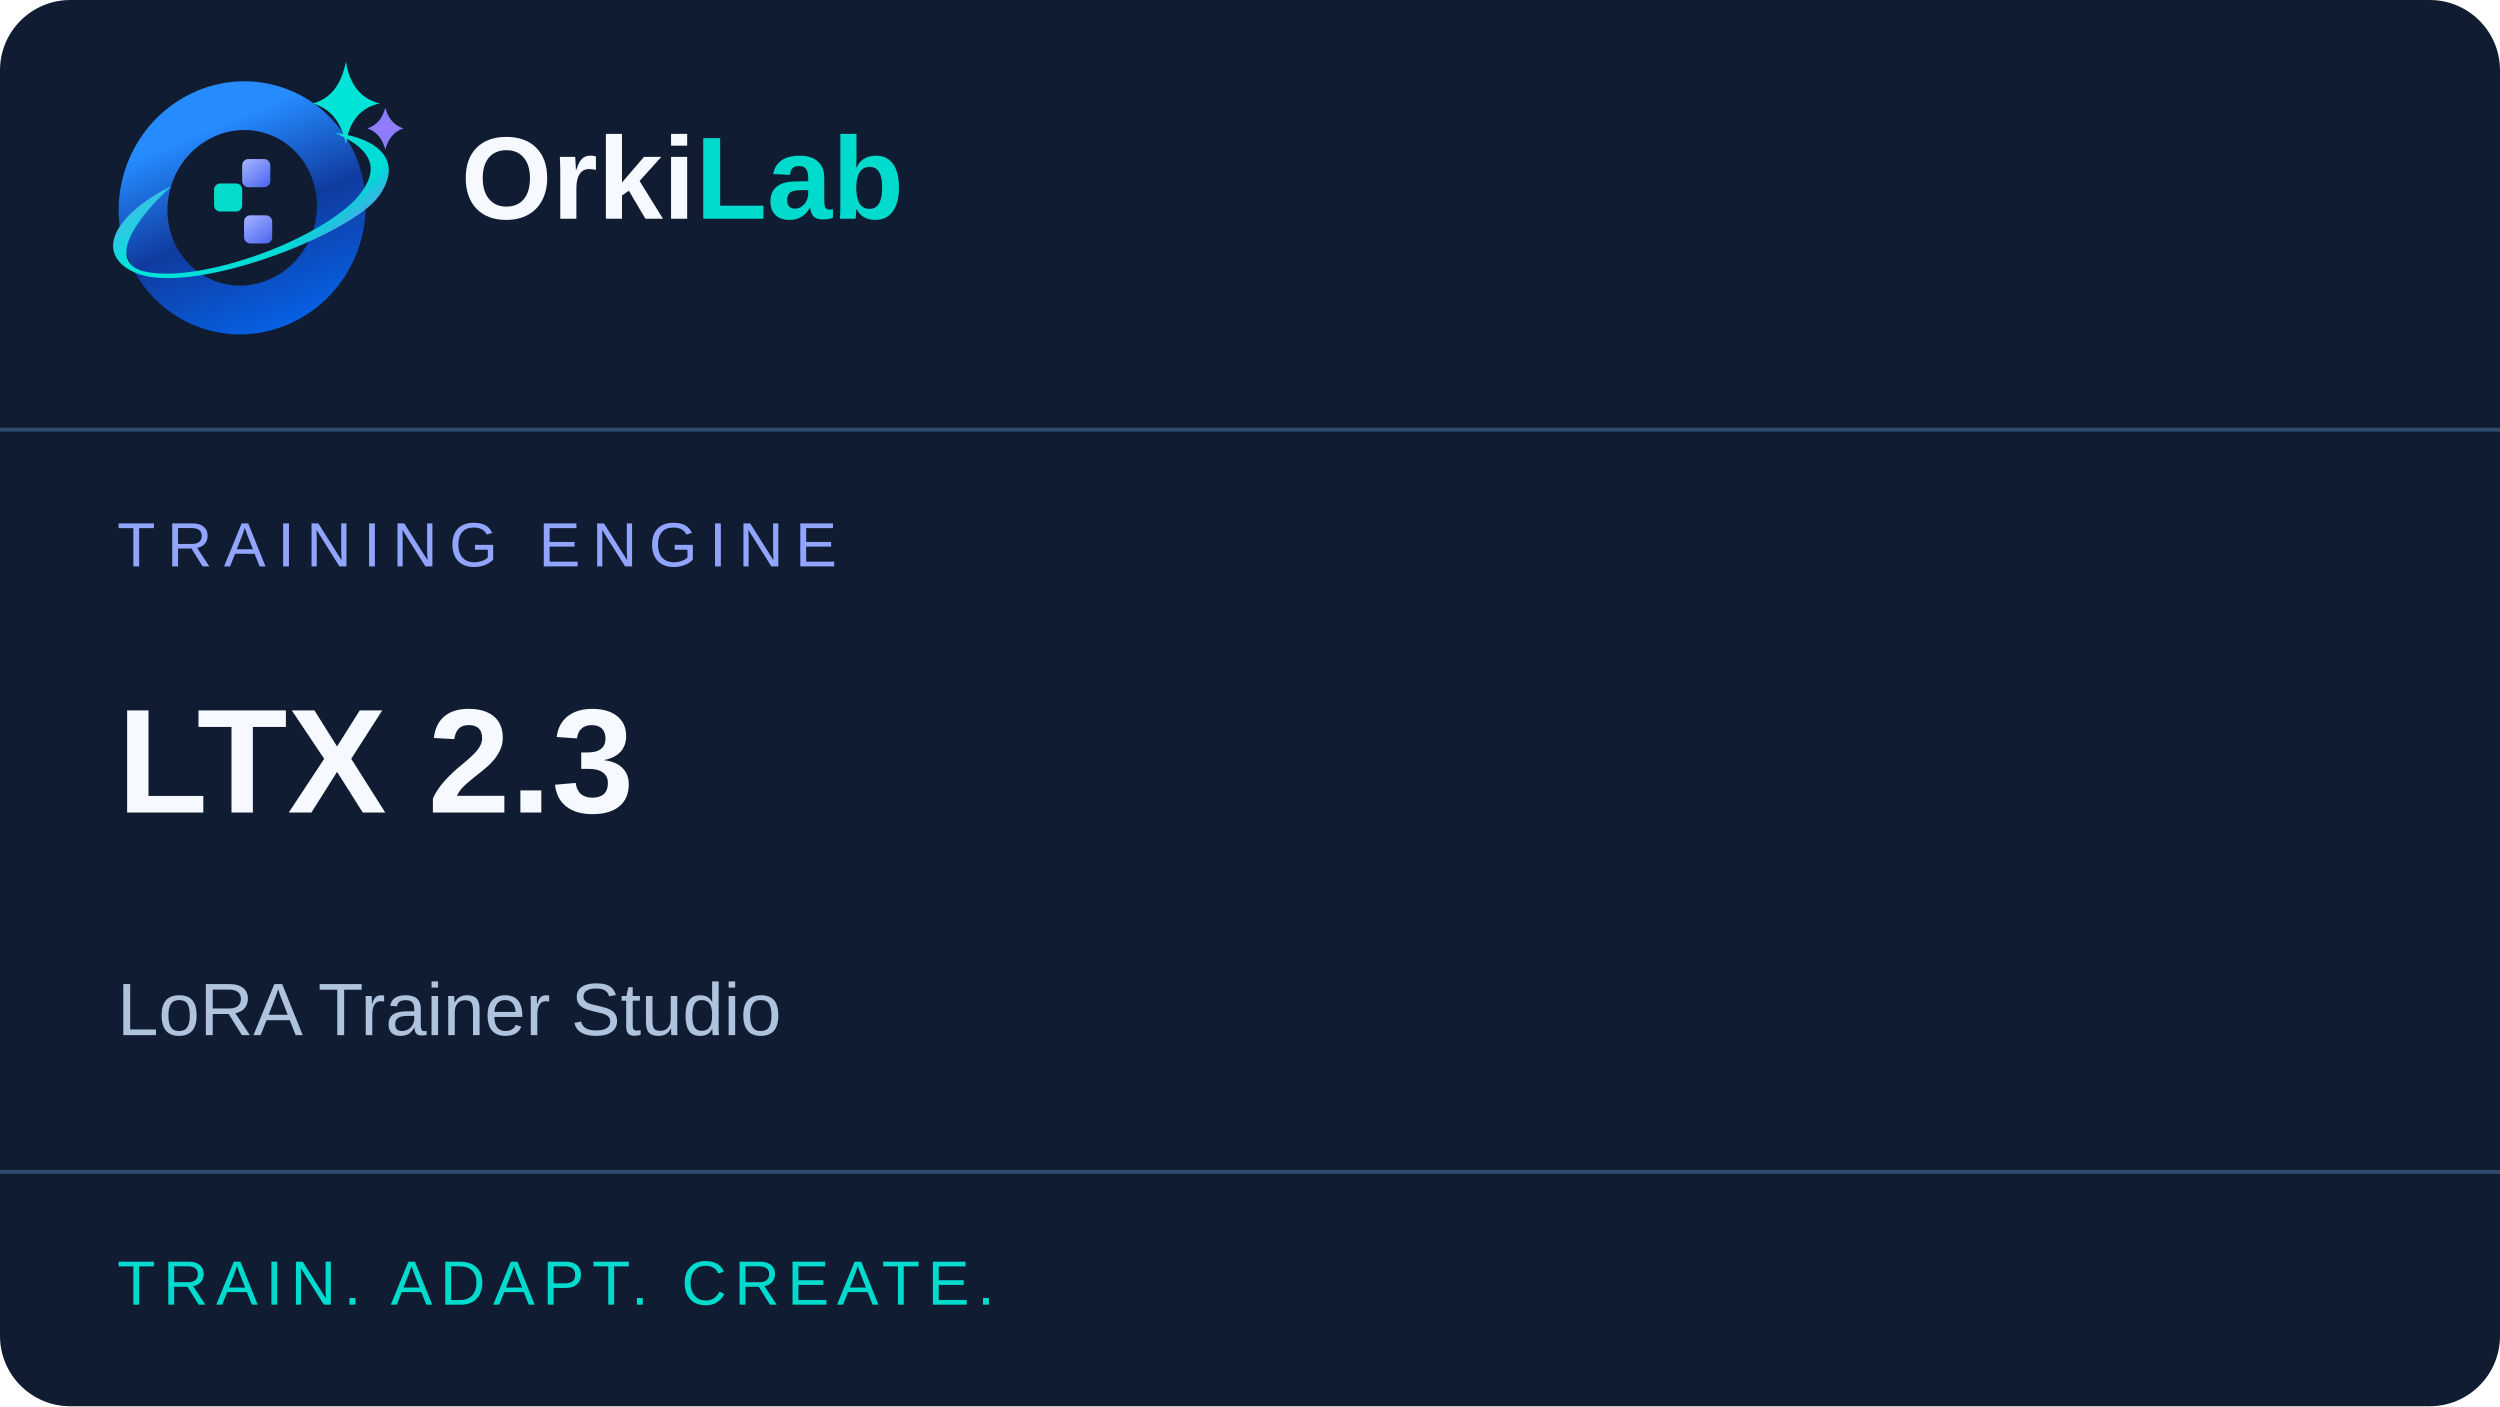
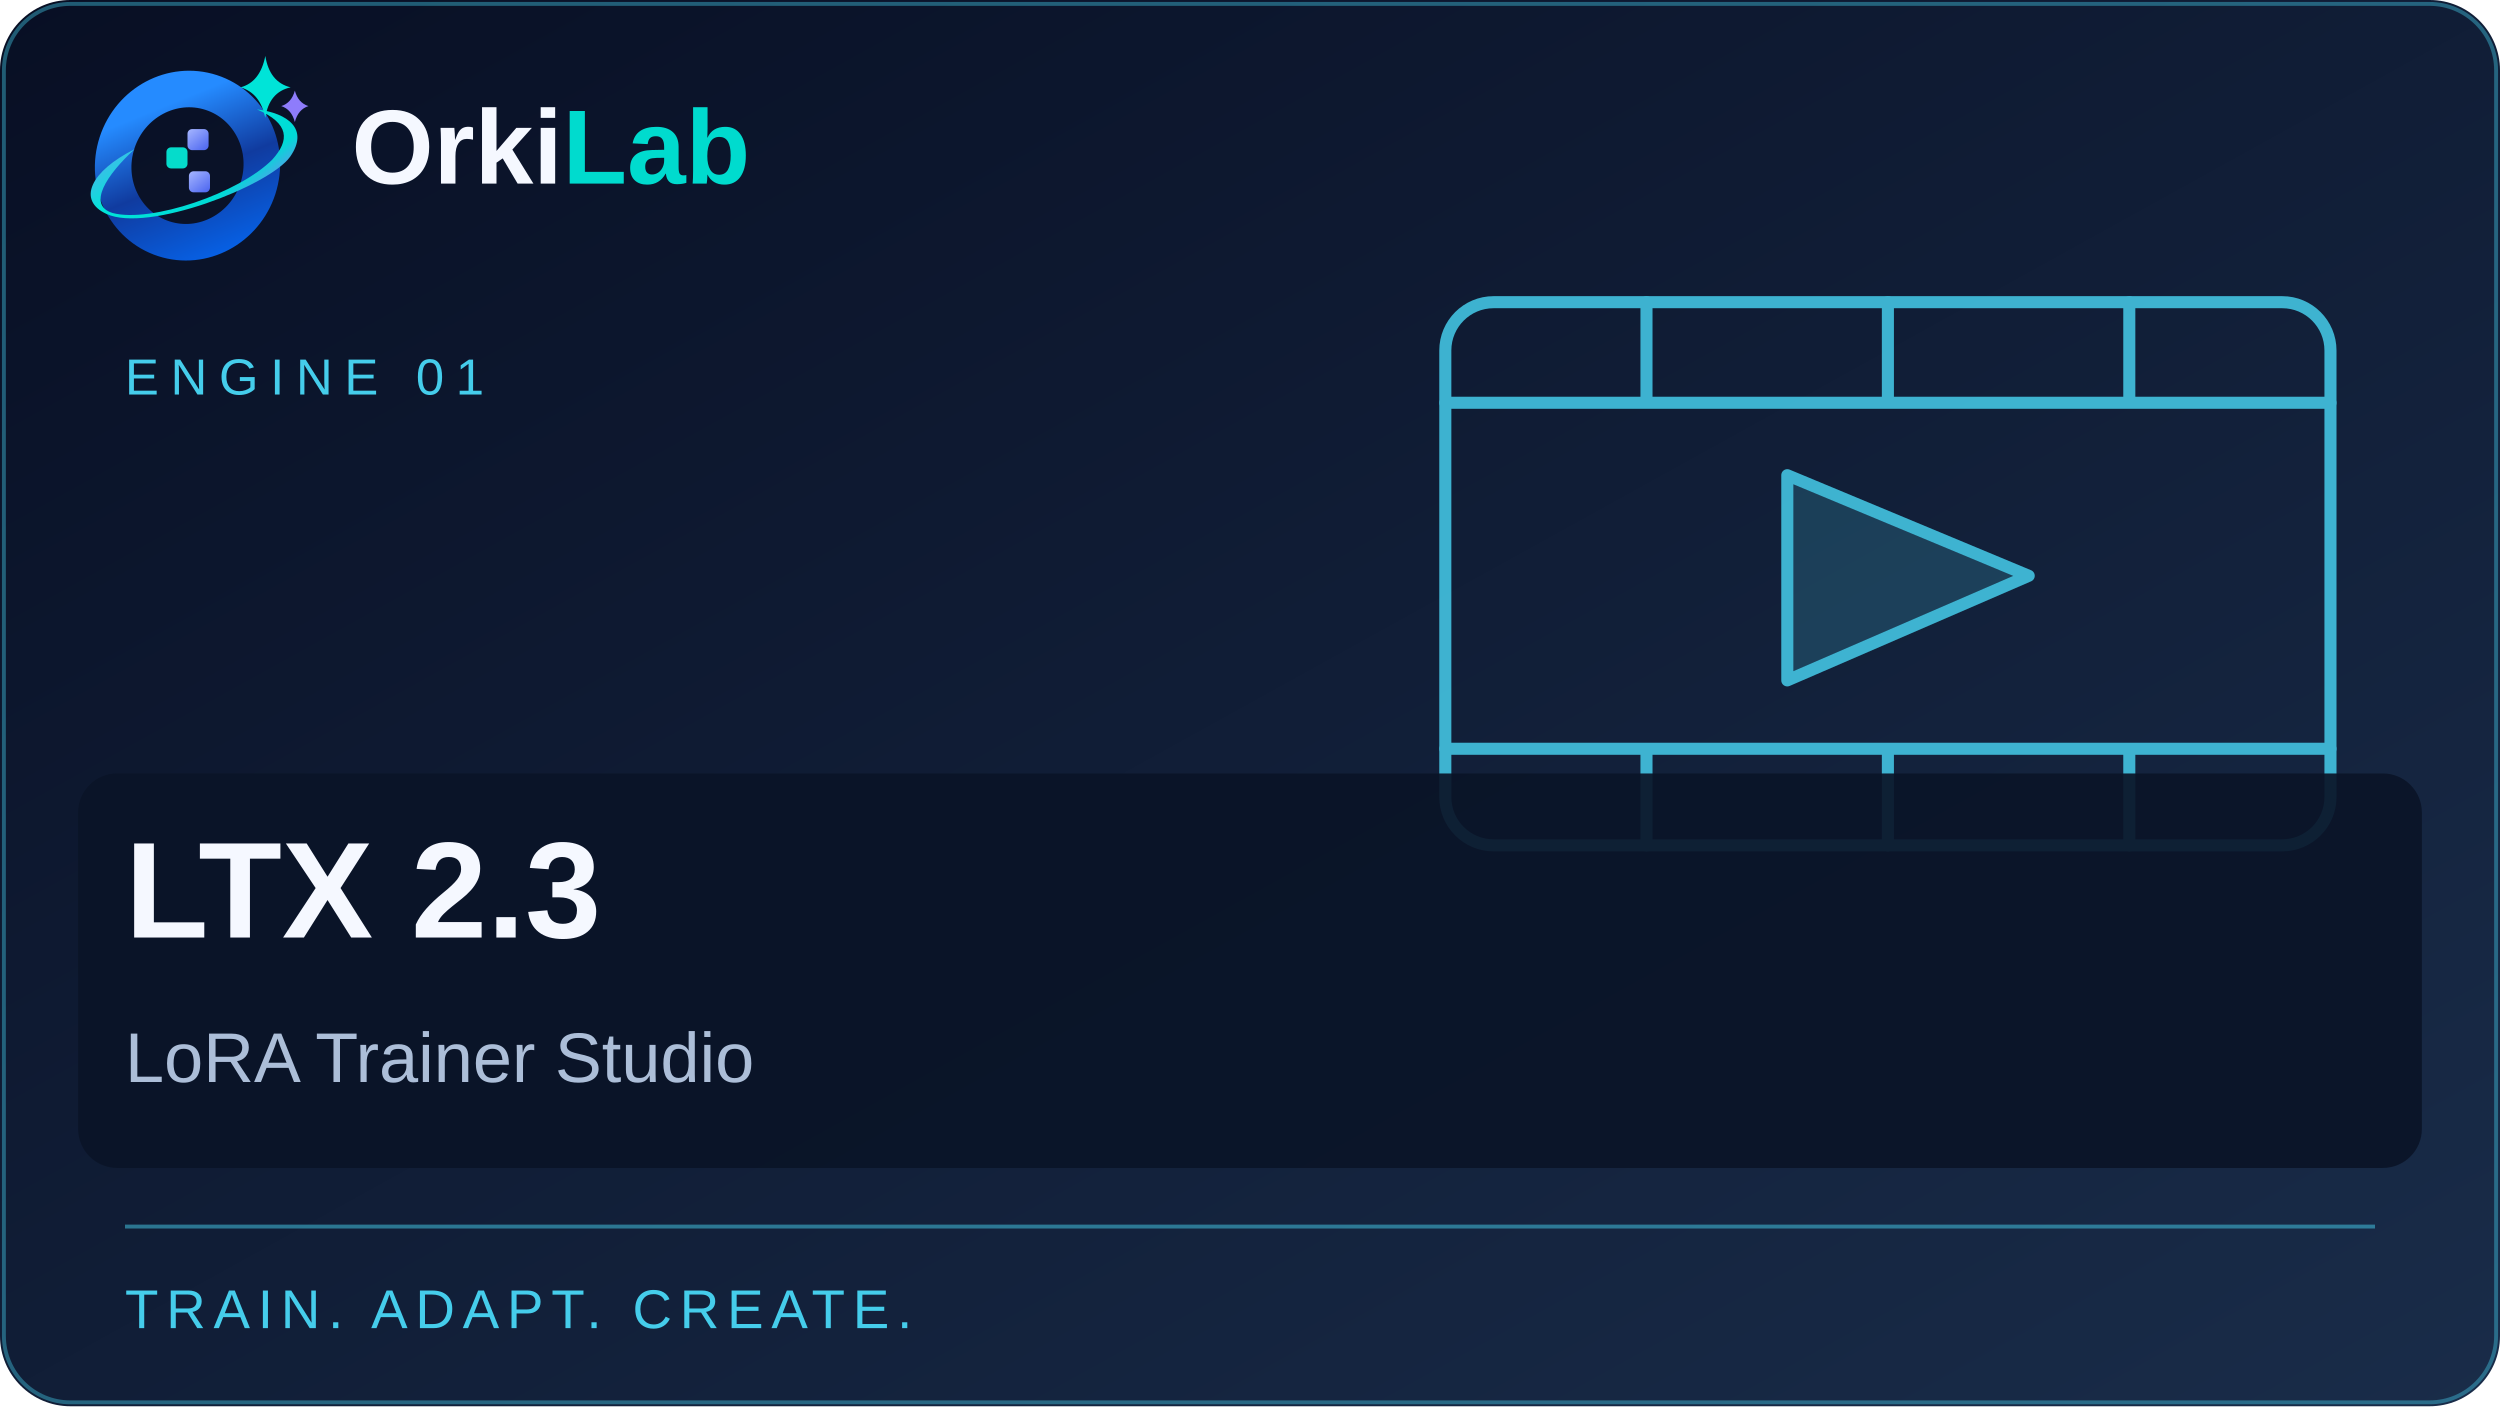
- <svg xmlns="http://www.w3.org/2000/svg" viewBox="0 0 640 360">
-   <rect width="640" height="360" rx="18" fill="#101C31" />
-   <path d="M0 110H640M0 300H640" stroke="#304B70" />
-   <g transform="translate(22 10) scale(.16)">
+ <svg xmlns="http://www.w3.org/2000/svg" width="640" height="360" viewBox="0 0 640 360">
+   <defs>
+     <linearGradient id="panel" x2="1" y2="1">
+       <stop stop-color="#080F24" />
+       <stop offset="1" stop-color="#192C49" />
+     </linearGradient>
+   </defs>
+   <rect width="640" height="360" rx="18" fill="url(#panel)" />
+   <rect x="1" y="1" width="638" height="358" rx="17" fill="none" stroke="#45CDEB" stroke-opacity=".4" />
+   <g transform="translate(18 10) scale(.12)">
    <defs>
      <linearGradient id="bg" x2="1" y2="1">
        <stop stop-color="#070D25" />
        <stop offset="1" stop-color="#101E3C" />
      </linearGradient>
      <linearGradient id="ring" x1=".2" y1=".2" x2=".85" y2="1">
        <stop stop-color="#258BFF" />
        <stop offset=".48" stop-color="#103B9F" />
        <stop offset="1" stop-color="#075FE2" />
      </linearGradient>
      <linearGradient id="orbit" x2="1" y2=".65">
        <stop stop-color="#9683FF" />
        <stop offset=".46" stop-color="#00E5D8" />
        <stop offset=".8" stop-color="#00DAD6" />
        <stop offset="1" stop-color="#8B79F7" />
      </linearGradient>
      <linearGradient id="tile" x2=".8" y2="1">
        <stop stop-color="#A6B6FF" />
        <stop offset="1" stop-color="#526BF1" />
      </linearGradient>
      <pattern id="grid" width="40" height="40" patternUnits="userSpaceOnUse">
        <path d="M40 0H0V40" stroke="#8FB7E0" stroke-opacity=".055" fill="none" />
      </pattern>
    </defs>
    <g>
      <ellipse cx="250" cy="270" rx="158" ry="164" transform="rotate(18 250 270)" fill="none" stroke="url(#ring)" stroke-width="78" />
      <rect x="250" y="192" width="45" height="45" rx="10" fill="url(#tile)" />
      <rect x="205" y="231" width="45" height="45" rx="10" fill="#05DCCB" />
      <rect x="253" y="282" width="45" height="45" rx="10" fill="url(#tile)" />
      <path d="M137 235C43 282 14 344 77 373C165 414 425 313 469 251C510 192 464 158 398 150C468 180 468 216 431 257C361 328 172 393 90 371C35 354 78 289 137 235Z" fill="url(#orbit)" />
      <path d="M416 36Q425 92 470 103Q424 113 416 168Q405 115 363 103Q405 92 416 36Z" fill="#00E4D8" />
      <path d="M479 110Q486 136 508 143Q486 150 479 177Q472 150 450 143Q472 136 479 110Z" fill="#8E7CFB" />
    </g>
  </g>
-   <text x="118" y="56" font-family="Arial,sans-serif" font-size="30" font-weight="bold" fill="#F6F9FF">Orki<tspan fill="#00DBCE">Lab</tspan>
+   <text x="90" y="47" fill="#F5F8FF" font-family="Arial,sans-serif" font-size="27" font-weight="bold">Orki<tspan fill="#00DBCE">Lab</tspan>
  </text>
-   <g font-family="Arial,sans-serif">
-     <text x="30" y="145" font-size="16" letter-spacing="3" fill="#91A5FF">TRAINING ENGINE</text>
-     <text x="30" y="208" font-size="38" font-weight="bold" fill="#F6F9FF">LTX 2.3</text>
-     <text x="30" y="265" font-size="19" fill="#AFC3DD">LoRA Trainer Studio</text>
-     <text x="30" y="334" font-size="16" letter-spacing="2" fill="#00DBCE">TRAIN. ADAPT. CREATE.</text>
+   <text x="32" y="101" fill="#45CDEB" font-family="Arial,sans-serif" font-size="13" letter-spacing="3">ENGINE 01</text>
+   <g transform="translate(370 65) scale(1.03)" opacity=".85">
+     <g stroke="#45CDEB" stroke-width="3" fill="none" stroke-linecap="round" stroke-linejoin="round">
+       <rect x="0" y="12" width="220" height="135" rx="12" />
+       <path d="M0 37H220M0 123H220M50 12V37M110 12V37M170 12V37M50 123V147M110 123V147M170 123V147" />
+       <path d="M85 55L145 80L85 106Z" fill="#45CDEB" fill-opacity=".22" />
+     </g>
  </g>
+   <rect x="20" y="198" width="600" height="101" rx="10" fill="#0A1428" fill-opacity=".92" />
+   <text x="32" y="240" fill="#F5F8FF" font-family="Arial,sans-serif" font-size="35" font-weight="bold">LTX 2.3</text>
+   <text x="32" y="277" fill="#ACBED8" font-family="Arial,sans-serif" font-size="18">LoRA Trainer Studio</text>
+   <path d="M32 314H608" stroke="#45CDEB" opacity=".5" />
+   <text x="32" y="340" fill="#45CDEB" font-family="Arial,sans-serif" font-size="14" letter-spacing="2">TRAIN. ADAPT. CREATE.</text>
</svg>
